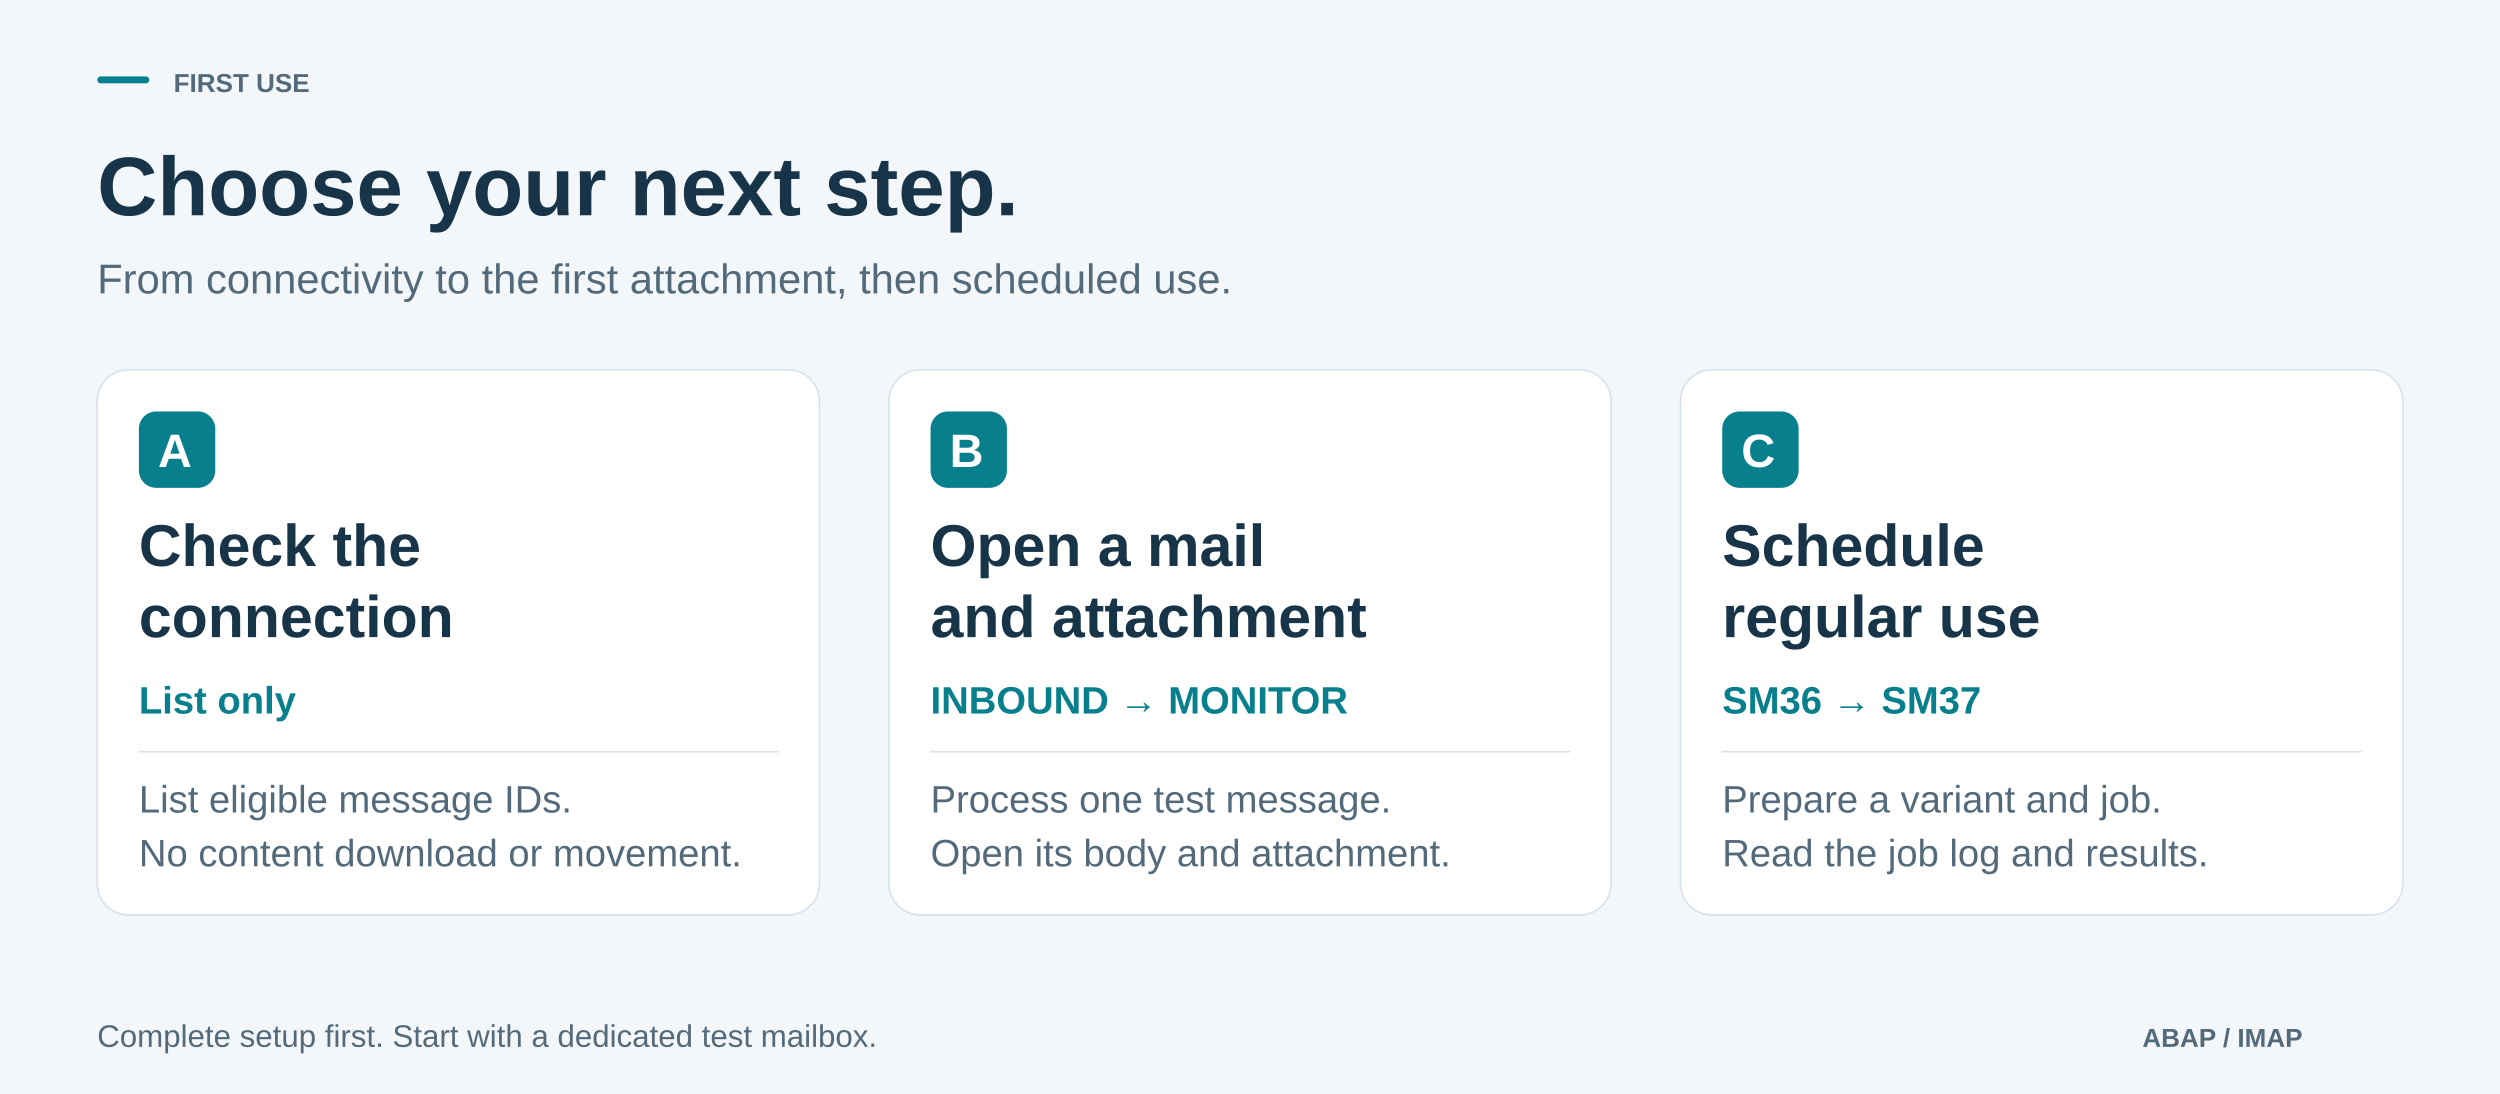
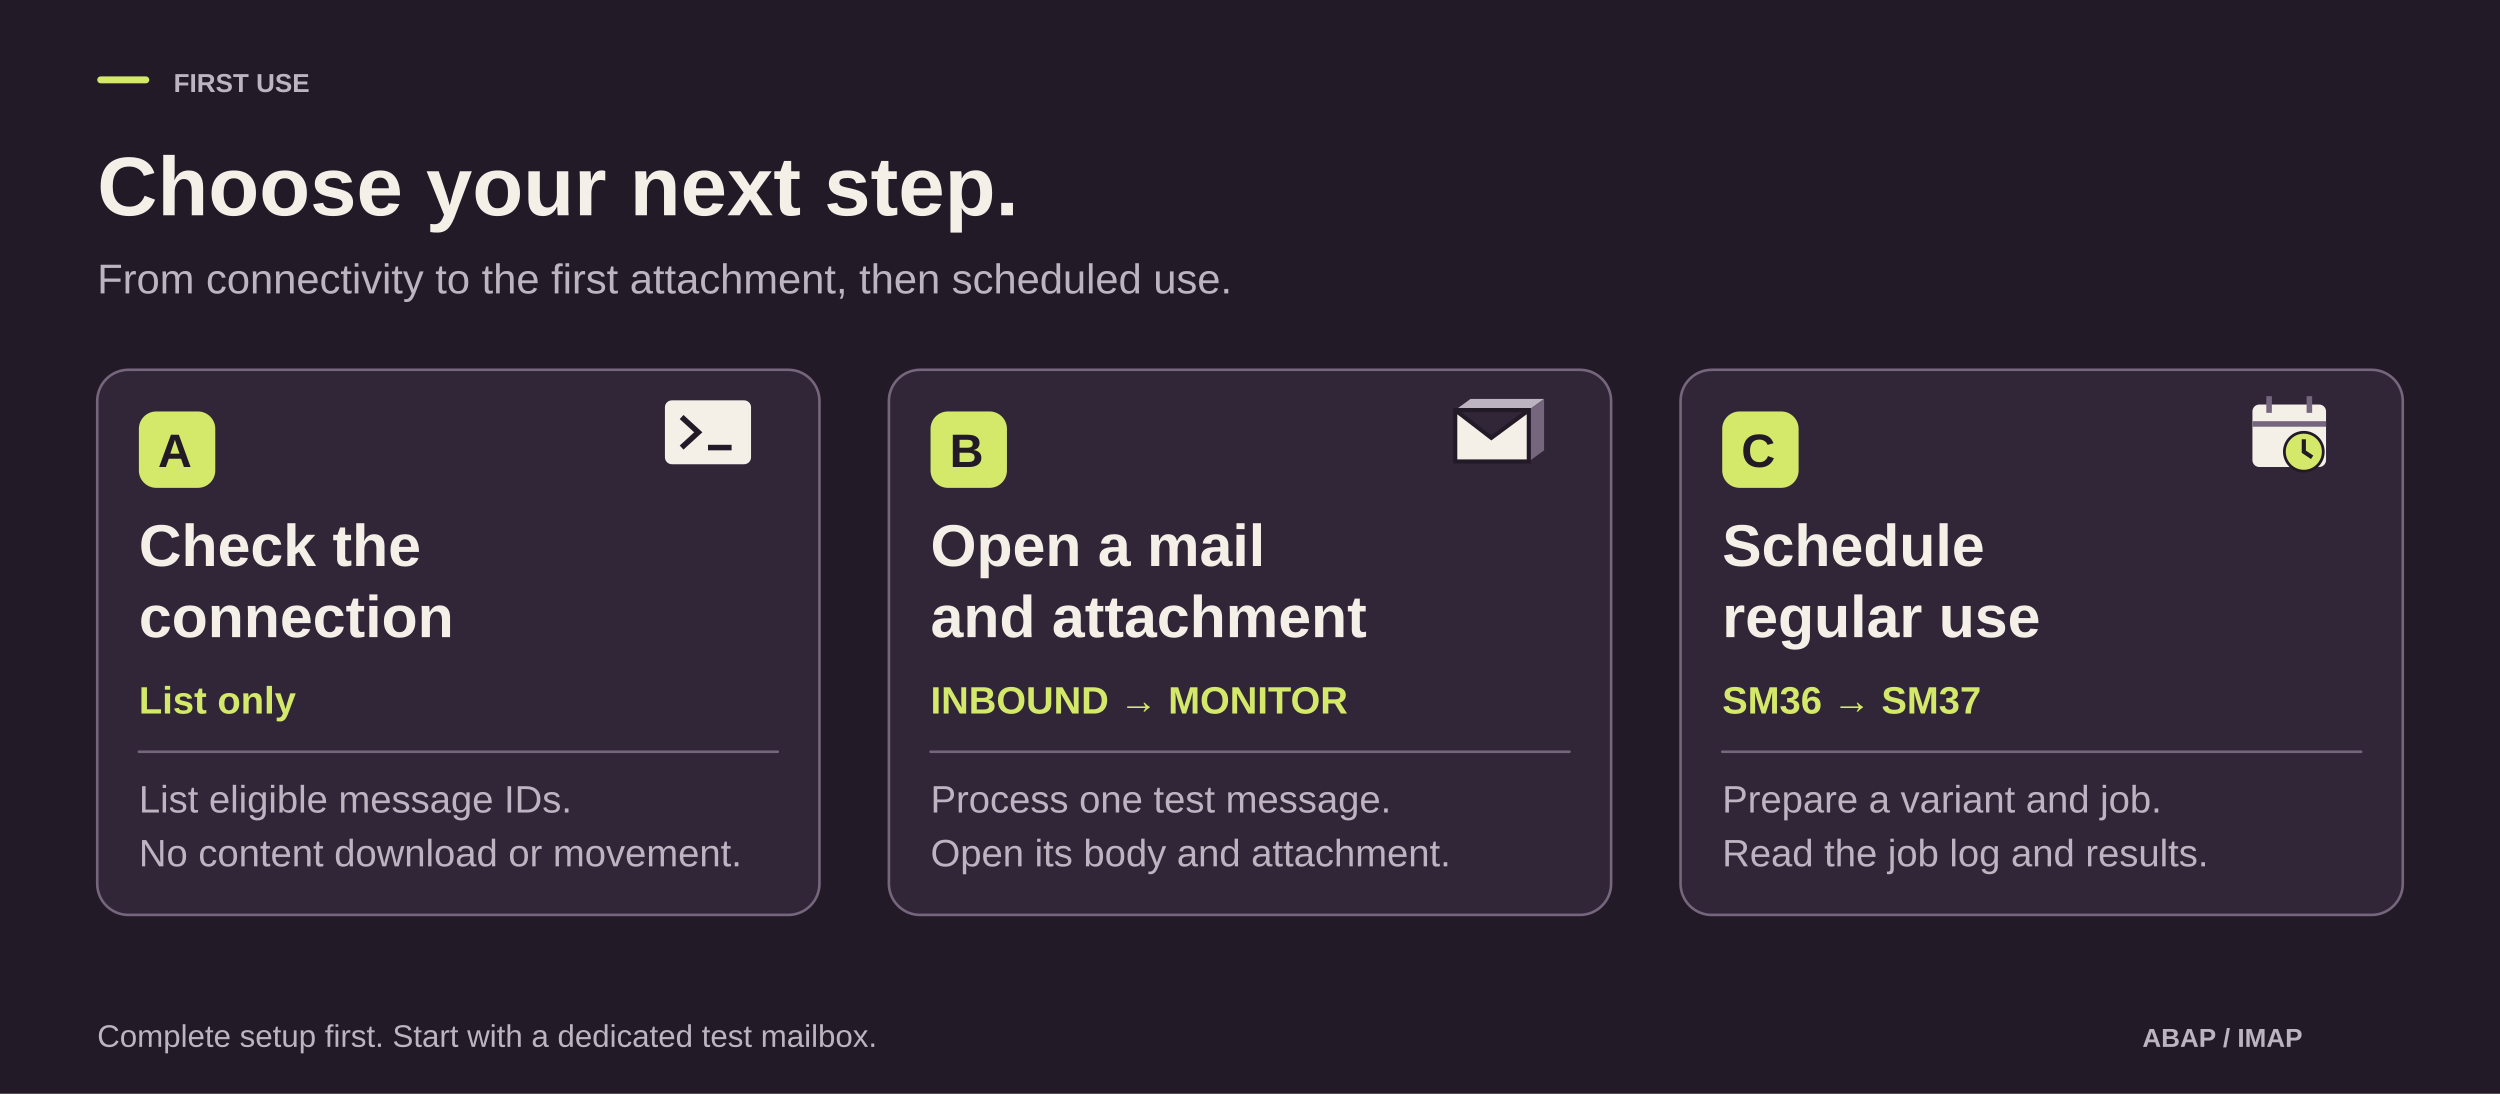
<svg xmlns="http://www.w3.org/2000/svg" width="1440" height="630" viewBox="0 0 1440 630" role="img" aria-labelledby="title desc">
-   <rect x="0" y="0" width="1440" height="630" rx="0" fill="#F4F7FA" />
-   <rect x="56" y="44" width="30" height="4" rx="2" fill="#087F8C" />
-   <text x="100" y="53" font-family="Segoe UI, Arial, sans-serif" font-size="15" font-weight="600" fill="#536A7B">FIRST USE</text>
-   <text x="56" y="124" font-family="Segoe UI, Arial, sans-serif" font-size="48" font-weight="600" fill="#183448">Choose your next step.</text>
-   <text x="56" y="169" font-family="Segoe UI, Arial, sans-serif" font-size="24" font-weight="400" fill="#536A7B">From connectivity to the first attachment, then scheduled use.</text>
-   <rect x="56" y="213" width="416" height="314" rx="18" fill="#FFFFFF" stroke="#D8E3EB" stroke-width="1" />
-   <rect x="80" y="237" width="44" height="44" rx="10" fill="#087F8C" />
-   <text x="91" y="269" font-family="Segoe UI, Arial, sans-serif" font-size="27" font-weight="600" fill="#FFFFFF">A</text>
-   <text x="80" y="326" font-family="Segoe UI, Arial, sans-serif" font-size="34" font-weight="600" fill="#183448">Check the</text>
-   <text x="80" y="367" font-family="Segoe UI, Arial, sans-serif" font-size="34" font-weight="600" fill="#183448">connection</text>
-   <text x="80" y="411" font-family="Segoe UI, Arial, sans-serif" font-size="22" font-weight="600" fill="#087F8C">List only</text>
-   <polyline points="80,433 448,433" fill="none" stroke="#D8E3EB" stroke-width="1" stroke-linecap="round" stroke-linejoin="round" />
-   <text x="80" y="468" font-family="Segoe UI, Arial, sans-serif" font-size="22" font-weight="400" fill="#536A7B">List eligible message IDs.</text>
-   <text x="80" y="499" font-family="Segoe UI, Arial, sans-serif" font-size="22" font-weight="400" fill="#536A7B">No content download or movement.</text>
-   <rect x="512" y="213" width="416" height="314" rx="18" fill="#FFFFFF" stroke="#D8E3EB" stroke-width="1" />
-   <rect x="536" y="237" width="44" height="44" rx="10" fill="#087F8C" />
-   <text x="547" y="269" font-family="Segoe UI, Arial, sans-serif" font-size="27" font-weight="600" fill="#FFFFFF">B</text>
-   <text x="536" y="326" font-family="Segoe UI, Arial, sans-serif" font-size="34" font-weight="600" fill="#183448">Open a mail</text>
-   <text x="536" y="367" font-family="Segoe UI, Arial, sans-serif" font-size="34" font-weight="600" fill="#183448">and attachment</text>
-   <text x="536" y="411" font-family="Segoe UI, Arial, sans-serif" font-size="22" font-weight="600" fill="#087F8C">INBOUND → MONITOR</text>
-   <polyline points="536,433 904,433" fill="none" stroke="#D8E3EB" stroke-width="1" stroke-linecap="round" stroke-linejoin="round" />
-   <text x="536" y="468" font-family="Segoe UI, Arial, sans-serif" font-size="22" font-weight="400" fill="#536A7B">Process one test message.</text>
-   <text x="536" y="499" font-family="Segoe UI, Arial, sans-serif" font-size="22" font-weight="400" fill="#536A7B">Open its body and attachment.</text>
-   <rect x="968" y="213" width="416" height="314" rx="18" fill="#FFFFFF" stroke="#D8E3EB" stroke-width="1" />
-   <rect x="992" y="237" width="44" height="44" rx="10" fill="#087F8C" />
-   <text x="1003" y="269" font-family="Segoe UI, Arial, sans-serif" font-size="27" font-weight="600" fill="#FFFFFF">C</text>
-   <text x="992" y="326" font-family="Segoe UI, Arial, sans-serif" font-size="34" font-weight="600" fill="#183448">Schedule</text>
-   <text x="992" y="367" font-family="Segoe UI, Arial, sans-serif" font-size="34" font-weight="600" fill="#183448">regular use</text>
-   <text x="992" y="411" font-family="Segoe UI, Arial, sans-serif" font-size="22" font-weight="600" fill="#087F8C">SM36 → SM37</text>
-   <polyline points="992,433 1360,433" fill="none" stroke="#D8E3EB" stroke-width="1" stroke-linecap="round" stroke-linejoin="round" />
-   <text x="992" y="468" font-family="Segoe UI, Arial, sans-serif" font-size="22" font-weight="400" fill="#536A7B">Prepare a variant and job.</text>
-   <text x="992" y="499" font-family="Segoe UI, Arial, sans-serif" font-size="22" font-weight="400" fill="#536A7B">Read the job log and results.</text>
-   <text x="56" y="603" font-family="Segoe UI, Arial, sans-serif" font-size="18" font-weight="400" fill="#536A7B">Complete setup first. Start with a dedicated test mailbox.</text>
-   <text x="1234" y="603" font-family="Segoe UI, Arial, sans-serif" font-size="15" font-weight="600" fill="#536A7B">ABAP / IMAP</text>
+   <rect x="0" y="0" width="1440" height="630" rx="0" fill="#231A28" />
+   <rect x="56" y="44" width="30" height="4" rx="2" fill="#D4E86A" />
+   <text x="100" y="53" font-family="Segoe UI, Arial, sans-serif" font-size="15" font-weight="700" fill="#BDB4C2">FIRST USE</text>
+   <text x="56" y="124" font-family="Segoe UI, Arial, sans-serif" font-size="48" font-weight="700" fill="#F4F0E8">Choose your next step.</text>
+   <text x="56" y="169" font-family="Segoe UI, Arial, sans-serif" font-size="24" font-weight="400" fill="#BDB4C2">From connectivity to the first attachment, then scheduled use.</text>
+   <rect x="56" y="213" width="416" height="314" rx="18" fill="#302638" stroke="#76667D" stroke-width="1.5" />
+   <rect x="80" y="237" width="44" height="44" rx="10" fill="#D4E86A" />
+   <text x="91" y="269" font-family="Segoe UI, Arial, sans-serif" font-size="27" font-weight="700" fill="#231A28">A</text>
+   <text x="80" y="326" font-family="Segoe UI, Arial, sans-serif" font-size="34" font-weight="700" fill="#F4F0E8">Check the</text>
+   <text x="80" y="367" font-family="Segoe UI, Arial, sans-serif" font-size="34" font-weight="700" fill="#F4F0E8">connection</text>
+   <text x="80" y="411" font-family="Segoe UI, Arial, sans-serif" font-size="22" font-weight="700" fill="#D4E86A">List only</text>
+   <polyline points="80,433 448,433" fill="none" stroke="#76667D" stroke-width="1.5" stroke-linecap="round" stroke-linejoin="round" />
+   <text x="80" y="468" font-family="Segoe UI, Arial, sans-serif" font-size="22" font-weight="400" fill="#BDB4C2">List eligible message IDs.</text>
+   <text x="80" y="499" font-family="Segoe UI, Arial, sans-serif" font-size="22" font-weight="400" fill="#BDB4C2">No content download or movement.</text>
+   <rect x="512" y="213" width="416" height="314" rx="18" fill="#302638" stroke="#76667D" stroke-width="1.5" />
+   <rect x="536" y="237" width="44" height="44" rx="10" fill="#D4E86A" />
+   <text x="547" y="269" font-family="Segoe UI, Arial, sans-serif" font-size="27" font-weight="700" fill="#231A28">B</text>
+   <text x="536" y="326" font-family="Segoe UI, Arial, sans-serif" font-size="34" font-weight="700" fill="#F4F0E8">Open a mail</text>
+   <text x="536" y="367" font-family="Segoe UI, Arial, sans-serif" font-size="34" font-weight="700" fill="#F4F0E8">and attachment</text>
+   <text x="536" y="411" font-family="Segoe UI, Arial, sans-serif" font-size="22" font-weight="700" fill="#D4E86A">INBOUND → MONITOR</text>
+   <polyline points="536,433 904,433" fill="none" stroke="#76667D" stroke-width="1.5" stroke-linecap="round" stroke-linejoin="round" />
+   <text x="536" y="468" font-family="Segoe UI, Arial, sans-serif" font-size="22" font-weight="400" fill="#BDB4C2">Process one test message.</text>
+   <text x="536" y="499" font-family="Segoe UI, Arial, sans-serif" font-size="22" font-weight="400" fill="#BDB4C2">Open its body and attachment.</text>
+   <rect x="968" y="213" width="416" height="314" rx="18" fill="#302638" stroke="#76667D" stroke-width="1.5" />
+   <rect x="992" y="237" width="44" height="44" rx="10" fill="#D4E86A" />
+   <text x="1003" y="269" font-family="Segoe UI, Arial, sans-serif" font-size="27" font-weight="700" fill="#231A28">C</text>
+   <text x="992" y="326" font-family="Segoe UI, Arial, sans-serif" font-size="34" font-weight="700" fill="#F4F0E8">Schedule</text>
+   <text x="992" y="367" font-family="Segoe UI, Arial, sans-serif" font-size="34" font-weight="700" fill="#F4F0E8">regular use</text>
+   <text x="992" y="411" font-family="Segoe UI, Arial, sans-serif" font-size="22" font-weight="700" fill="#D4E86A">SM36 → SM37</text>
+   <polyline points="992,433 1360,433" fill="none" stroke="#76667D" stroke-width="1.5" stroke-linecap="round" stroke-linejoin="round" />
+   <text x="992" y="468" font-family="Segoe UI, Arial, sans-serif" font-size="22" font-weight="400" fill="#BDB4C2">Prepare a variant and job.</text>
+   <text x="992" y="499" font-family="Segoe UI, Arial, sans-serif" font-size="22" font-weight="400" fill="#BDB4C2">Read the job log and results.</text>
+   <text x="56" y="603" font-family="Segoe UI, Arial, sans-serif" font-size="18" font-weight="400" fill="#BDB4C2">Complete setup first. Start with a dedicated test mailbox.</text>
+   <text x="1234" y="603" font-family="Segoe UI, Arial, sans-serif" font-size="15" font-weight="700" fill="#BDB4C2">ABAP / IMAP</text>
+   <g transform="translate(379.0 225.0) scale(.8)">
+     <rect x="5" y="7" width="62" height="46" rx="5" fill="#F4F0E8" />
+     <path d="M17 19 L29 30 L17 41 M36 41 H53" fill="none" stroke="#231A28" stroke-width="4" />
+   </g>
+   <g transform="translate(835.0 225.0) scale(.8)">
+     <path d="M4 14 L57 14 L68 6 L15 6 Z" fill="#BDB4C2" />
+     <path d="M57 14 L68 6 L68 43 L57 51 Z" fill="#76667D" />
+     <path d="M4 14 H57 V51 H4 Z M4 14 L30 34 L57 14" fill="#F4F0E8" stroke="#231A28" stroke-width="3" />
+   </g>
+   <g transform="translate(1291.0 225.0) scale(.8)">
+     <rect x="8" y="10" width="53" height="45" rx="5" fill="#F4F0E8" />
+     <path d="M8 24 H61 M20 4 V16 M49 4 V16" stroke="#76667D" stroke-width="4" />
+     <circle cx="45" cy="44" r="14" fill="#D4E86A" stroke="#231A28" stroke-width="2" />
+     <path d="M45 35 V44 L51 48" fill="none" stroke="#231A28" stroke-width="3" />
+   </g>
</svg>
